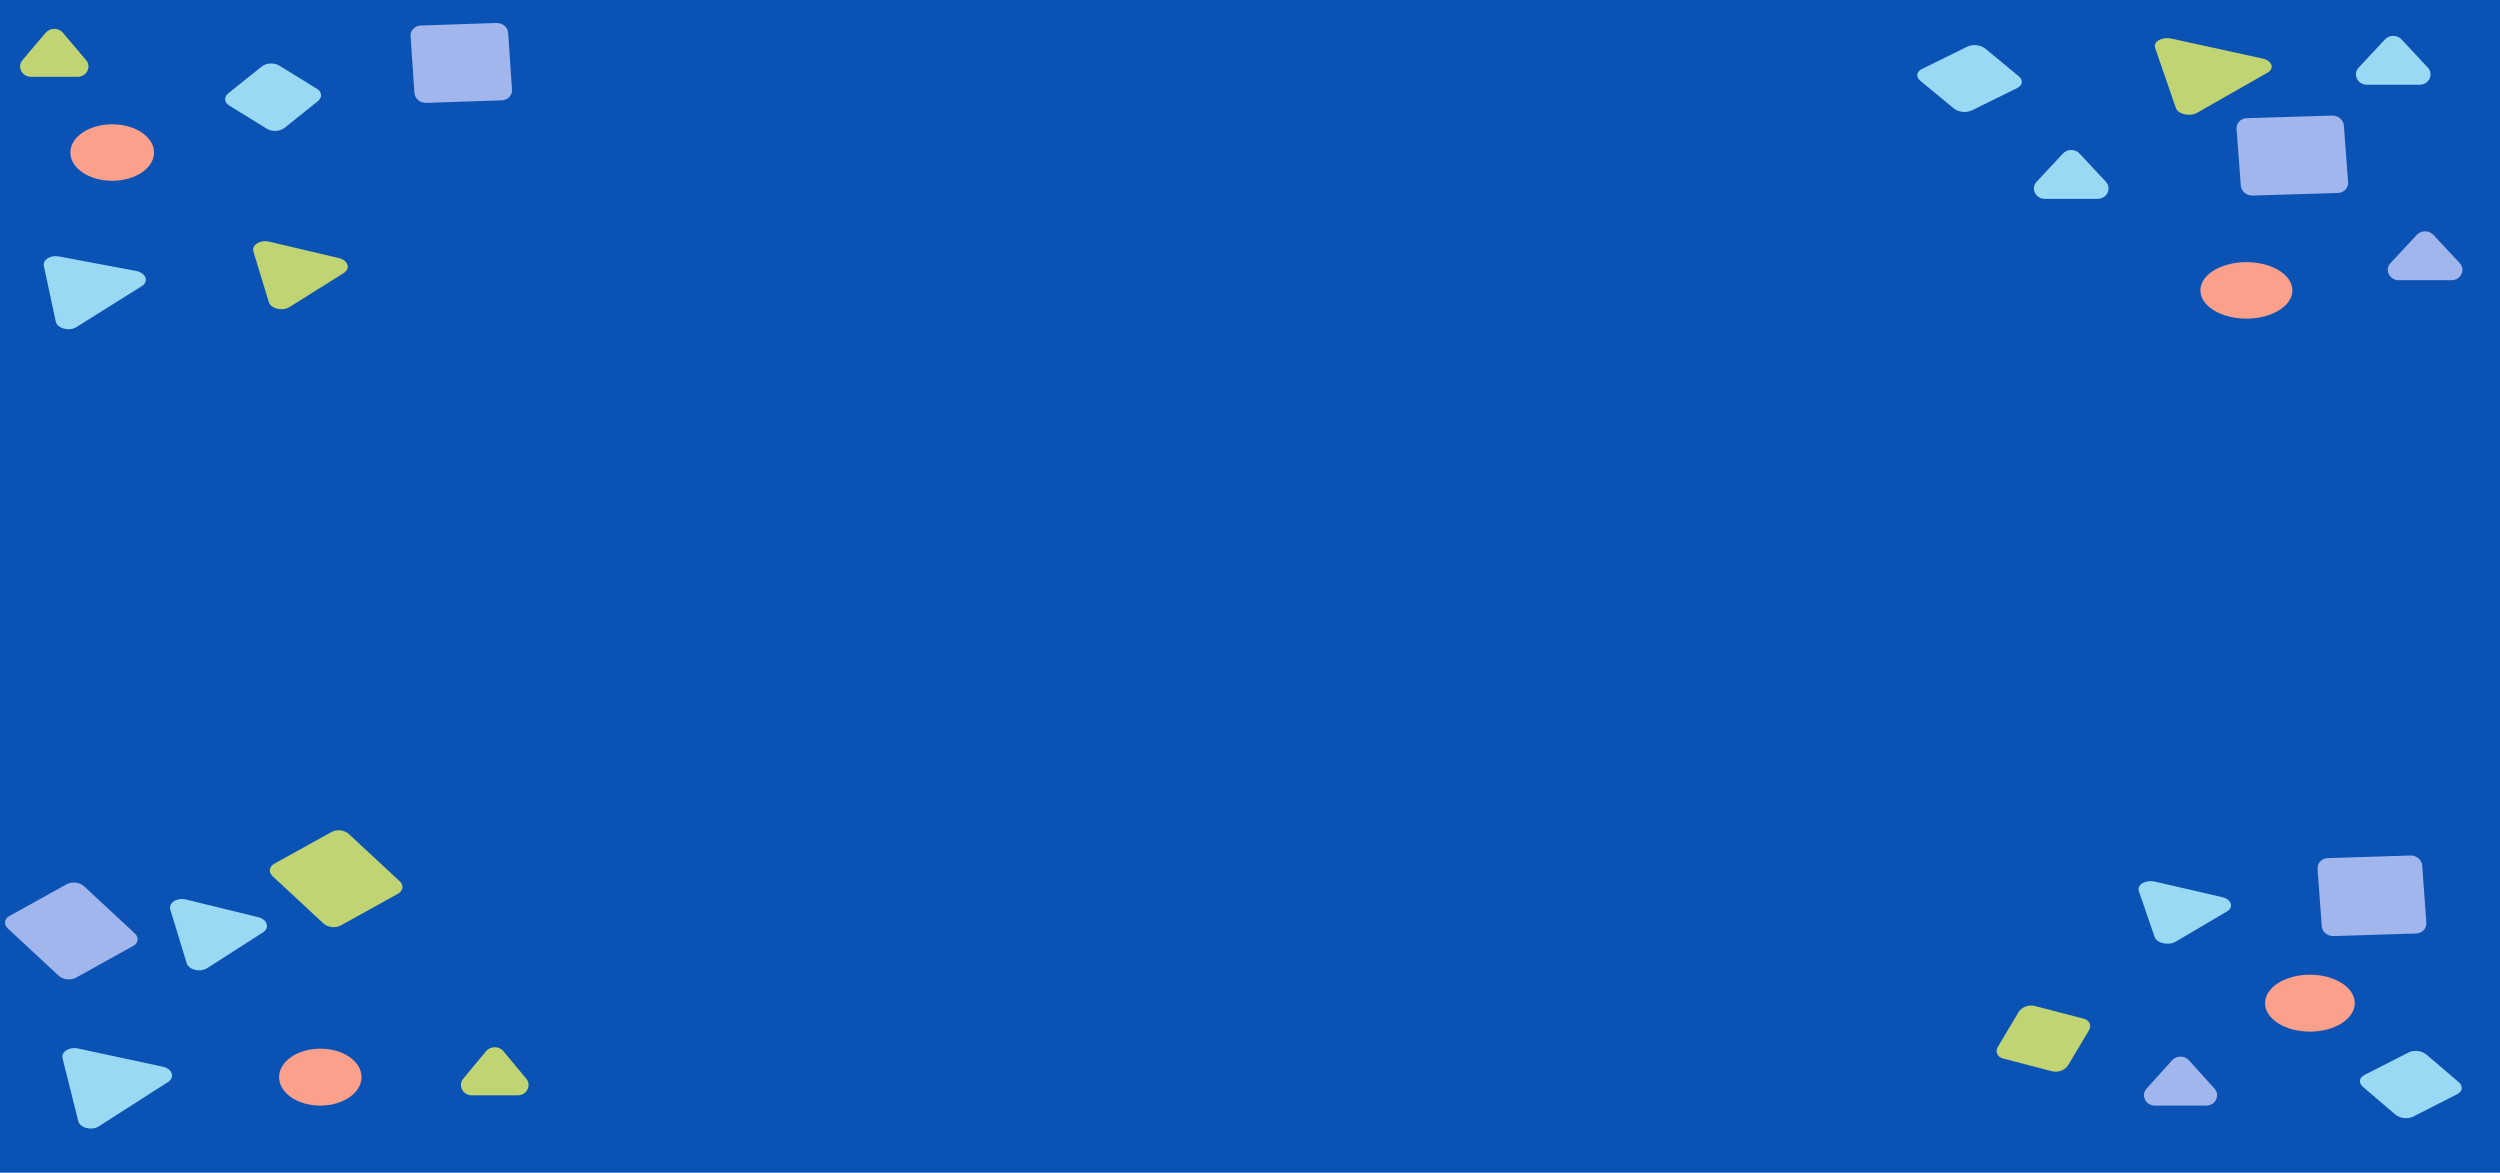
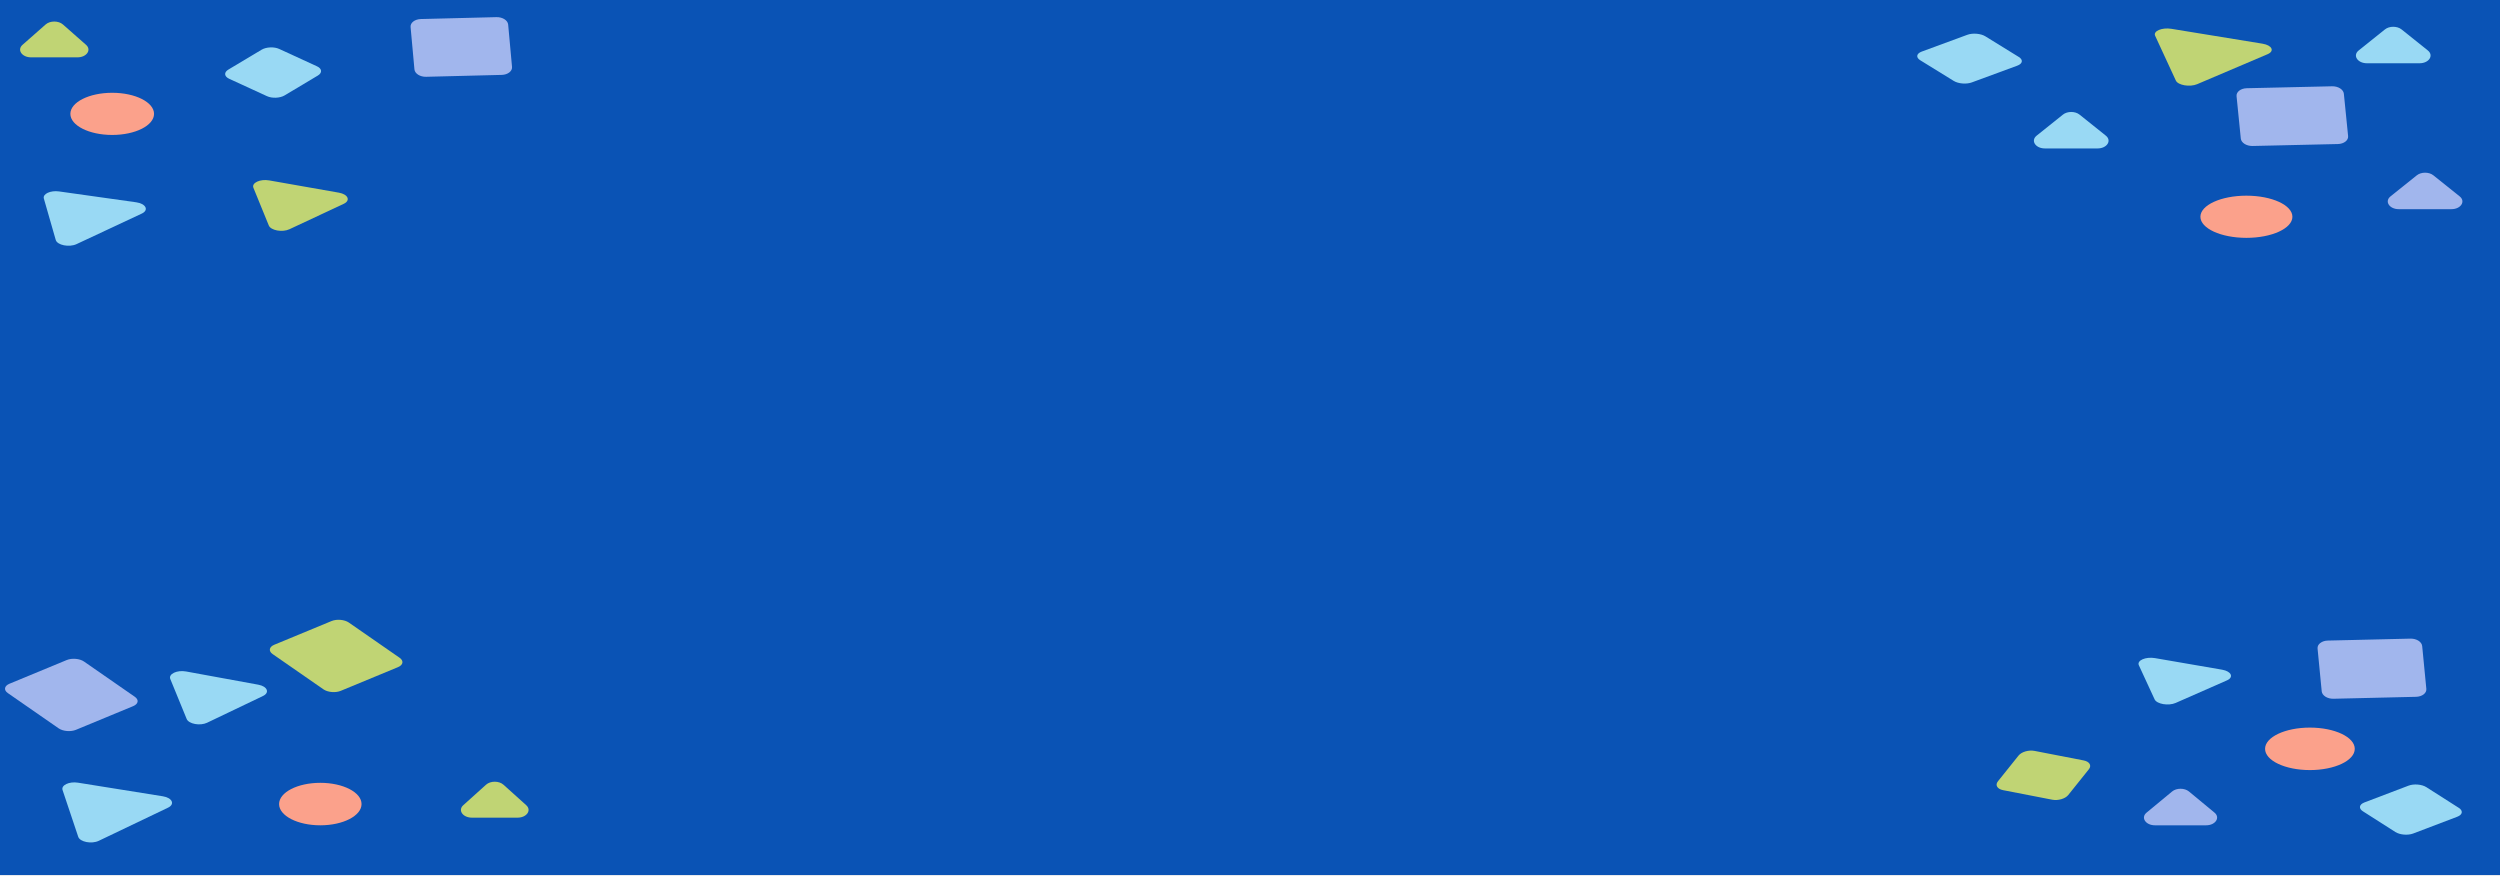
- <svg xmlns="http://www.w3.org/2000/svg" width="454" height="213" viewBox="0 0 454 213" fill="none">
+ <svg xmlns="http://www.w3.org/2000/svg" width="454" height="159" viewBox="0 0 454 159" fill="none">
  <g clip-path="url(#clip0_1381_37)">
-     <mask id="mask0_1381_37" style="mask-type:luminance" maskUnits="userSpaceOnUse" x="0" y="0" width="454" height="213">
-       <path d="M454 0H0V213H454V0Z" fill="white" />
+     <mask id="mask0_1381_37" style="mask-type:luminance" maskUnits="userSpaceOnUse" x="0" y="0" width="454" height="159">
+       <path d="M454 0H0V159H454V0Z" fill="white" />
    </mask>
    <g mask="url(#mask0_1381_37)">
-       <mask id="mask1_1381_37" style="mask-type:luminance" maskUnits="userSpaceOnUse" x="0" y="0" width="454" height="213">
-         <path d="M454 0H0V213H454V0Z" fill="white" />
+       <mask id="mask1_1381_37" style="mask-type:luminance" maskUnits="userSpaceOnUse" x="0" y="0" width="454" height="159">
+         <path d="M454 0H0V159H454V0Z" fill="white" />
      </mask>
      <g mask="url(#mask1_1381_37)">
-         <path d="M454 0H0V213H454V0Z" fill="#0A53B5" />
+         <path d="M454 0H0V159H454V0Z" fill="#0A53B5" />
      </g>
-       <path d="M378.394 184.995L369.473 182.675C368.409 182.398 367.108 182.906 366.568 183.81L362.816 190.089C362.275 190.993 362.7 191.95 363.765 192.227L372.685 194.548C373.749 194.825 375.05 194.317 375.591 193.413L379.343 187.134C379.883 186.23 379.458 185.272 378.394 184.995Z" fill="#C0D474" />
-       <path d="M388.414 161.836C388.014 160.675 389.649 159.712 391.351 160.106L403.524 162.917C405.221 163.309 405.712 164.755 404.41 165.522L395.098 171.008C393.795 171.776 391.674 171.29 391.275 170.134L388.414 161.836Z" fill="#99D9F4" />
-       <path d="M394.459 192.546C395.258 191.662 396.713 191.662 397.512 192.546L402.151 197.687C403.252 198.907 402.328 200.777 400.625 200.777H391.346C389.643 200.777 388.72 198.907 389.82 197.687L394.459 192.546Z" fill="#A1B6ED" />
-       <path d="M437.39 191.13L429.383 195.211C428.413 195.705 428.288 196.672 429.105 197.37L434.999 202.406C435.816 203.103 437.265 203.268 438.236 202.773L446.242 198.693C447.213 198.199 447.337 197.232 446.521 196.534L440.626 191.498C439.81 190.801 438.361 190.636 437.39 191.13Z" fill="#99D9F4" />
-       <path d="M437.735 155.363L422.733 155.836C421.629 155.871 420.795 156.737 420.869 157.771L421.623 168.181C421.698 169.215 422.654 170.025 423.758 169.991L438.76 169.518C439.864 169.483 440.698 168.616 440.623 167.582L439.869 157.172C439.795 156.138 438.839 155.328 437.735 155.363Z" fill="#A1B6ED" />
-       <path d="M11.36 192.194C11.067 191.021 12.561 190.064 14.151 190.405L29.579 193.718C31.287 194.085 31.817 195.652 30.515 196.486L17.932 204.551C16.631 205.386 14.521 204.831 14.206 203.572L11.36 192.194Z" fill="#99D9F4" />
-       <path d="M30.926 165.183C30.553 163.964 32.138 162.948 33.783 163.351L46.906 166.569C48.557 166.974 49.031 168.503 47.758 169.318L37.608 175.824C36.336 176.639 34.273 176.128 33.899 174.906L30.926 165.183Z" fill="#99D9F4" />
-       <path d="M88.268 190.898C89.069 189.932 90.624 189.932 91.425 190.898L95.564 195.888C96.586 197.12 95.65 198.917 93.986 198.917H85.708C84.043 198.917 83.107 197.12 84.129 195.888L88.268 190.898Z" fill="#C0D474" />
-       <path d="M12.116 160.572L1.722 166.335C0.771 166.862 0.636 167.881 1.421 168.61L10.646 177.184C11.431 177.913 12.838 178.077 13.789 177.55L24.183 171.787C25.134 171.26 25.269 170.241 24.484 169.512L15.259 160.938C14.474 160.209 13.067 160.045 12.116 160.572Z" fill="#A1B6ED" />
-       <path d="M60.207 151.087L49.813 156.849C48.862 157.376 48.727 158.395 49.512 159.125L58.737 167.698C59.521 168.428 60.928 168.592 61.879 168.064L72.274 162.302C73.225 161.775 73.359 160.756 72.575 160.026L63.35 151.453C62.565 150.723 61.158 150.559 60.207 151.087Z" fill="#C0D474" />
-       <path d="M58.17 200.777C62.305 200.777 65.657 198.463 65.657 195.609C65.657 192.755 62.305 190.441 58.17 190.441C54.035 190.441 50.683 192.755 50.683 195.609C50.683 198.463 54.035 200.777 58.17 200.777Z" fill="#FBA18B" />
-       <path d="M419.481 187.341C423.98 187.341 427.626 185.027 427.626 182.173C427.626 179.319 423.98 177.005 419.481 177.005C414.983 177.005 411.336 179.319 411.336 182.173C411.336 185.027 414.983 187.341 419.481 187.341Z" fill="#FBA18B" />
-       <path d="M391.37 8.691C390.982 7.564 392.611 6.635 394.32 7.009L410.877 10.63C412.605 11.008 413.117 12.431 411.796 13.184L399.006 20.477C397.685 21.23 395.529 20.744 395.136 19.606L391.37 8.691Z" fill="#C0D474" />
-       <path d="M438.892 42.652C439.688 41.797 441.105 41.797 441.902 42.652L446.678 47.774C447.809 48.988 446.891 50.887 445.172 50.887H435.621C433.903 50.887 432.985 48.988 434.116 47.774L438.892 42.652Z" fill="#A1B6ED" />
-       <path d="M374.631 27.879C375.428 27.024 376.845 27.024 377.641 27.879L382.417 33.001C383.548 34.214 382.63 36.113 380.912 36.113H371.361C369.642 36.113 368.724 34.214 369.855 33.001L374.631 27.879Z" fill="#99D9F4" />
-       <path d="M433.108 7.155C433.905 6.3 435.322 6.3 436.119 7.155L440.895 12.277C442.026 13.49 441.107 15.389 439.389 15.389H429.838C428.12 15.389 427.202 13.49 428.333 12.277L433.108 7.155Z" fill="#99D9F4" />
-       <path d="M357.266 8.465L348.991 12.547C348.013 13.029 347.892 13.976 348.721 14.661L354.798 19.686C355.627 20.372 357.092 20.536 358.069 20.054L366.345 15.972C367.323 15.49 367.444 14.543 366.615 13.858L360.537 8.833C359.709 8.147 358.244 7.983 357.266 8.465Z" fill="#99D9F4" />
-       <path d="M423.506 20.99L408.017 21.463C406.913 21.497 406.081 22.362 406.158 23.396L406.929 33.702C407.007 34.736 407.964 35.547 409.068 35.513L424.557 35.04C425.661 35.007 426.493 34.141 426.416 33.107L425.645 22.801C425.567 21.767 424.61 20.956 423.506 20.99Z" fill="#A1B6ED" />
-       <path d="M7.963 48.297C7.723 47.177 9.16 46.276 10.719 46.57L24.737 49.214C26.501 49.546 27.083 51.122 25.75 51.958L13.891 59.393C12.559 60.229 10.394 59.645 10.123 58.377L7.963 48.297Z" fill="#99D9F4" />
-       <path d="M57.567 16.133L50.702 11.905C49.779 11.336 48.349 11.42 47.509 12.093L41.476 16.923C40.635 17.596 40.703 18.602 41.626 19.171L48.491 23.399C49.415 23.968 50.844 23.884 51.685 23.211L57.718 18.381C58.558 17.708 58.491 16.702 57.567 16.133Z" fill="#99D9F4" />
-       <path d="M46.019 45.684C45.654 44.489 47.235 43.498 48.885 43.887L61.543 46.871C63.217 47.266 63.706 48.78 62.42 49.587L52.556 55.771C51.27 56.577 49.183 56.065 48.813 54.853L46.019 45.684Z" fill="#C0D474" />
-       <path d="M8.292 5.95C9.093 5.005 10.622 5.005 11.423 5.95L15.626 10.908C16.669 12.137 15.736 13.953 14.061 13.953H5.654C3.979 13.953 3.046 12.137 4.089 10.908L8.292 5.95Z" fill="#C0D474" />
-       <path d="M90.156 4.171L76.432 4.631C75.329 4.668 74.491 5.537 74.561 6.571L75.262 16.876C75.333 17.91 76.285 18.718 77.388 18.681L91.112 18.221C92.216 18.184 93.054 17.315 92.984 16.281L92.282 5.977C92.212 4.942 91.26 4.134 90.156 4.171Z" fill="#A1B6ED" />
-       <path d="M20.377 32.83C24.572 32.83 27.974 30.533 27.974 27.7C27.974 24.867 24.572 22.571 20.377 22.571C16.181 22.571 12.779 24.867 12.779 27.7C12.779 30.533 16.181 32.83 20.377 32.83Z" fill="#FBA18B" />
-       <path d="M407.947 57.863C412.561 57.863 416.301 55.566 416.301 52.733C416.301 49.9 412.561 47.604 407.947 47.604C403.333 47.604 399.593 49.9 399.593 52.733C399.593 55.566 403.333 57.863 407.947 57.863Z" fill="#FBA18B" />
+       <path d="M378.394 138.095L369.473 136.363C368.409 136.156 367.108 136.535 366.568 137.21L362.816 141.897C362.275 142.572 362.7 143.287 363.765 143.494L372.685 145.226C373.749 145.433 375.05 145.053 375.591 144.379L379.343 139.691C379.883 139.017 379.458 138.302 378.394 138.095Z" fill="#C0D474" />
+       <path d="M388.414 120.807C388.014 119.941 389.649 119.221 391.351 119.515L403.524 121.614C405.221 121.907 405.712 122.986 404.41 123.558L395.098 127.654C393.795 128.227 391.674 127.865 391.275 127.001L388.414 120.807Z" fill="#99D9F4" />
+       <path d="M394.459 143.732C395.258 143.071 396.713 143.071 397.512 143.732L402.151 147.57C403.252 148.48 402.328 149.876 400.625 149.876H391.346C389.643 149.876 388.72 148.48 389.82 147.57L394.459 143.732Z" fill="#A1B6ED" />
+       <path d="M437.39 142.675L429.383 145.721C428.413 146.09 428.288 146.812 429.105 147.332L434.999 151.092C435.816 151.612 437.265 151.735 438.236 151.366L446.242 148.32C447.213 147.951 447.337 147.229 446.521 146.709L440.626 142.949C439.81 142.429 438.361 142.306 437.39 142.675Z" fill="#99D9F4" />
+       <path d="M437.735 115.975L422.733 116.328C421.629 116.354 420.795 117.001 420.869 117.773L421.623 125.544C421.698 126.316 422.654 126.92 423.758 126.894L438.76 126.541C439.864 126.515 440.698 125.869 440.623 125.097L439.869 117.326C439.795 116.554 438.839 115.949 437.735 115.975Z" fill="#A1B6ED" />
+       <path d="M11.36 143.468C11.067 142.593 12.561 141.878 14.151 142.133L29.579 144.607C31.287 144.881 31.817 146.05 30.515 146.673L17.932 152.693C16.631 153.316 14.521 152.902 14.206 151.962L11.36 143.468Z" fill="#99D9F4" />
+       <path d="M30.926 123.306C30.553 122.396 32.138 121.637 33.783 121.938L46.906 124.34C48.557 124.643 49.031 125.784 47.758 126.392L37.608 131.249C36.336 131.857 34.273 131.476 33.899 130.564L30.926 123.306Z" fill="#99D9F4" />
+       <path d="M88.268 142.501C89.069 141.78 90.624 141.78 91.425 142.501L95.564 146.226C96.586 147.146 95.65 148.487 93.986 148.487H85.708C84.043 148.487 83.107 147.146 84.129 146.226L88.268 142.501Z" fill="#C0D474" />
+       <path d="M12.116 119.864L1.722 124.165C0.771 124.559 0.636 125.319 1.421 125.864L10.646 132.264C11.431 132.809 12.838 132.931 13.789 132.537L24.183 128.236C25.134 127.842 25.269 127.082 24.484 126.537L15.259 120.137C14.474 119.592 13.067 119.47 12.116 119.864Z" fill="#A1B6ED" />
+       <path d="M60.207 112.783L49.813 117.085C48.862 117.478 48.727 118.239 49.512 118.783L58.737 125.183C59.521 125.728 60.928 125.85 61.879 125.457L72.274 121.155C73.225 120.761 73.359 120.001 72.575 119.456L63.35 113.056C62.565 112.512 61.158 112.389 60.207 112.783Z" fill="#C0D474" />
+       <path d="M58.17 149.876C62.305 149.876 65.657 148.149 65.657 146.018C65.657 143.887 62.305 142.16 58.17 142.16C54.035 142.16 50.683 143.887 50.683 146.018C50.683 148.149 54.035 149.876 58.17 149.876Z" fill="#FBA18B" />
+       <path d="M419.481 139.846C423.98 139.846 427.626 138.119 427.626 135.988C427.626 133.858 423.98 132.131 419.481 132.131C414.983 132.131 411.336 133.858 411.336 135.988C411.336 138.119 414.983 139.846 419.481 139.846Z" fill="#FBA18B" />
+       <path d="M391.37 6.488C390.982 5.647 392.611 4.953 394.32 5.232L410.877 7.935C412.605 8.217 413.117 9.279 411.796 9.842L399.006 15.286C397.685 15.848 395.529 15.485 395.136 14.635L391.37 6.488Z" fill="#C0D474" />
+       <path d="M438.892 31.839C439.688 31.201 441.105 31.201 441.902 31.839L446.678 35.663C447.809 36.568 446.891 37.986 445.172 37.986H435.621C433.903 37.986 432.985 36.568 434.116 35.663L438.892 31.839Z" fill="#A1B6ED" />
+       <path d="M374.631 20.811C375.428 20.173 376.845 20.173 377.641 20.811L382.417 24.634C383.548 25.54 382.63 26.958 380.912 26.958H371.361C369.642 26.958 368.724 25.54 369.855 24.634L374.631 20.811Z" fill="#99D9F4" />
+       <path d="M433.108 5.341C433.905 4.703 435.322 4.703 436.119 5.341L440.895 9.164C442.026 10.07 441.107 11.488 439.389 11.488H429.838C428.12 11.488 427.202 10.07 428.333 9.164L433.108 5.341Z" fill="#99D9F4" />
+       <path d="M357.266 6.319L348.991 9.366C348.013 9.726 347.892 10.432 348.721 10.944L354.798 14.695C355.627 15.207 357.092 15.33 358.069 14.97L366.345 11.923C367.323 11.563 367.444 10.856 366.615 10.345L360.537 6.593C359.709 6.082 358.244 5.959 357.266 6.319Z" fill="#99D9F4" />
+       <path d="M423.506 15.669L408.017 16.022C406.913 16.047 406.081 16.693 406.158 17.465L406.929 25.158C407.007 25.93 407.964 26.535 409.068 26.51L424.557 26.157C425.661 26.132 426.493 25.486 426.416 24.714L425.645 17.021C425.567 16.249 424.61 15.644 423.506 15.669Z" fill="#A1B6ED" />
+       <path d="M7.963 36.053C7.723 35.216 9.16 34.544 10.719 34.763L24.737 36.737C26.501 36.985 27.083 38.162 25.75 38.785L13.891 44.336C12.559 44.959 10.394 44.524 10.123 43.577L7.963 36.053Z" fill="#99D9F4" />
+       <path d="M57.567 12.043L50.702 8.887C49.779 8.462 48.349 8.525 47.509 9.027L41.476 12.633C40.635 13.135 40.703 13.886 41.626 14.311L48.491 17.467C49.415 17.892 50.844 17.829 51.685 17.327L57.718 13.721C58.558 13.219 58.491 12.467 57.567 12.043Z" fill="#99D9F4" />
+       <path d="M46.019 34.102C45.654 33.21 47.235 32.47 48.885 32.761L61.543 34.989C63.217 35.283 63.706 36.413 62.42 37.016L52.556 41.632C51.27 42.234 49.183 41.852 48.813 40.946L46.019 34.102Z" fill="#C0D474" />
+       <path d="M8.292 4.441C9.093 3.736 10.622 3.736 11.423 4.441L15.626 8.142C16.669 9.06 15.736 10.415 14.061 10.415H5.654C3.979 10.415 3.046 9.06 4.089 8.142L8.292 4.441Z" fill="#C0D474" />
+       <path d="M90.156 3.113L76.432 3.457C75.329 3.485 74.491 4.133 74.561 4.905L75.262 12.597C75.333 13.369 76.285 13.973 77.388 13.945L91.112 13.601C92.216 13.574 93.054 12.925 92.984 12.153L92.282 4.461C92.212 3.689 91.26 3.086 90.156 3.113Z" fill="#A1B6ED" />
+       <path d="M20.377 24.507C24.572 24.507 27.974 22.793 27.974 20.678C27.974 18.563 24.572 16.849 20.377 16.849C16.181 16.849 12.779 18.563 12.779 20.678C12.779 22.793 16.181 24.507 20.377 24.507Z" fill="#FBA18B" />
+       <path d="M407.947 43.194C412.561 43.194 416.301 41.479 416.301 39.364C416.301 37.25 412.561 35.535 407.947 35.535C403.333 35.535 399.593 37.25 399.593 39.364C399.593 41.479 403.333 43.194 407.947 43.194Z" fill="#FBA18B" />
    </g>
  </g>
  <defs>
    <clipPath id="clip0_1381_37">
-       <rect width="454" height="213" fill="white" />
+       <rect width="454" height="159" fill="white" />
    </clipPath>
  </defs>
</svg>
